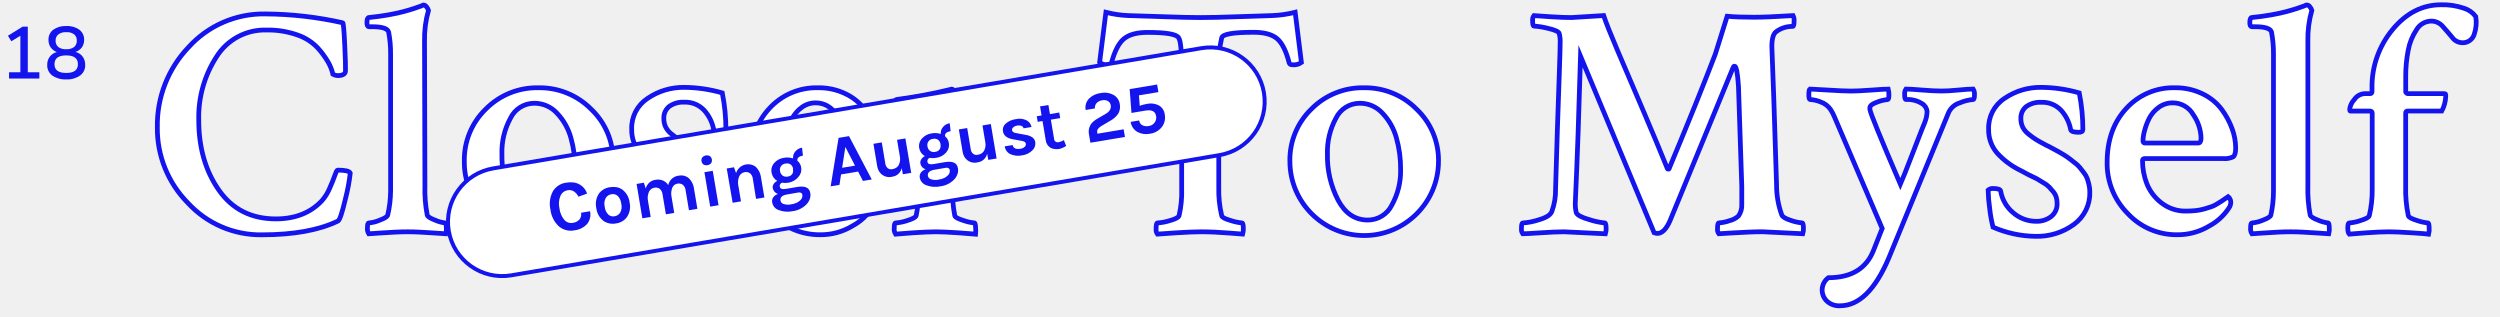
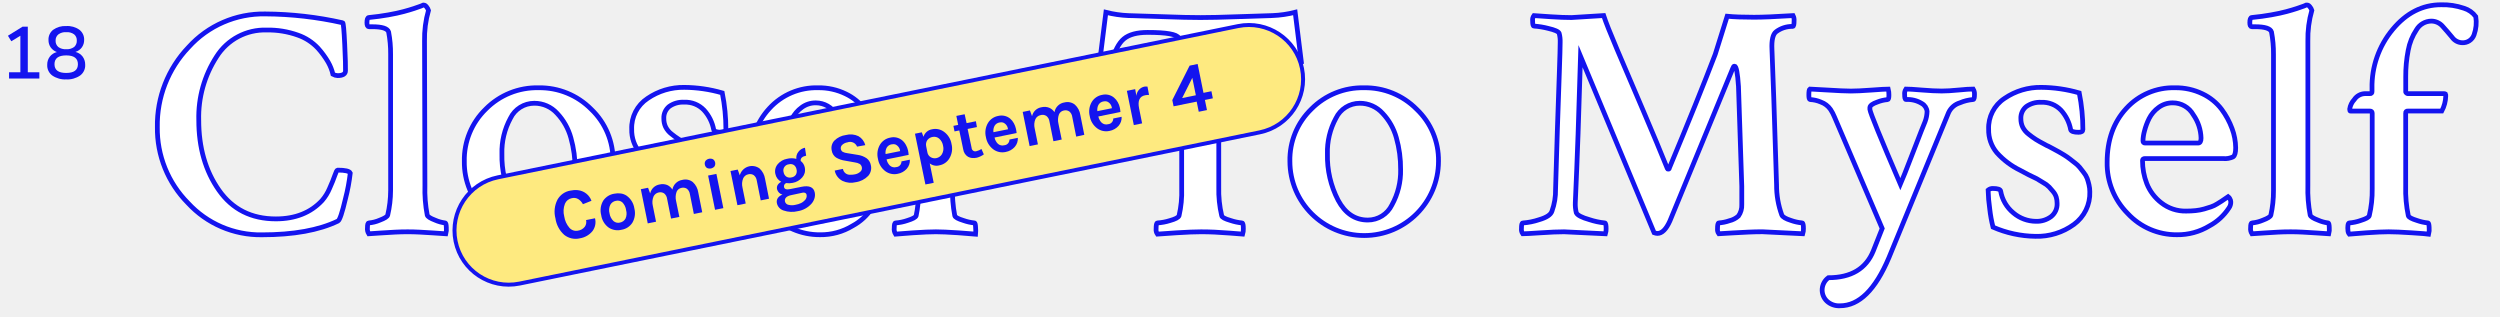
<svg xmlns="http://www.w3.org/2000/svg" id="Layer_1" data-name="Layer 1" viewBox="0 0 629.53 79.7">
  <defs>
-     <style>.cls-1,.cls-3{fill:#fff;stroke:#1414ef;stroke-miterlimit:10;}.cls-1{stroke-width:1.2px;}.cls-2{fill:#1414ef;}</style>
+     <style>.cls-1{fill:#fff;stroke-width:1.2px;}.cls-1,.cls-3{stroke:#1414ef;stroke-miterlimit:10;}.cls-2{fill:#1414ef;}.cls-3{fill:#feea80;}</style>
  </defs>
  <path class="cls-1" d="M88.2,43.58A46.19,46.19,0,0,1,87,50q-1.24,5.33-1.9,5.66-7.19,3.47-19.17,3.47a24.8,24.8,0,0,1-18.59-8A26.62,26.62,0,0,1,39.62,32,28.4,28.4,0,0,1,47.47,11.9,25.43,25.43,0,0,1,66.8,3.51,91,91,0,0,1,86.3,5.74q.25.08.5,5.41T87,17.8q0,1.24-2,1.24a2.65,2.65,0,0,1-1.16-.33,11.53,11.53,0,0,0-1.2-3.06,21.16,21.16,0,0,0-2.6-3.55A12.58,12.58,0,0,0,75,8.84a22.13,22.13,0,0,0-7.85-1.28,14.34,14.34,0,0,0-12.6,6.69,28,28,0,0,0-4.5,16q0,10.41,5.08,17.64t14.33,7.23q7.35,0,11.65-4.63A11.33,11.33,0,0,0,83,47.42q.87-1.94,1.32-3.26T85,42.84Q87.87,42.84,88.2,43.58Z" />
  <path class="cls-1" d="M107,46.72a33.88,33.88,0,0,0,.58,7.44q.16.58,2,1.28a9,9,0,0,0,2.52.7c.17,0,.26.39.29,1.16a4.5,4.5,0,0,1-.12,1.57l-3.1-.21-3.51-.21q-1.57-.08-3-.08-1.57,0-3.14.08L96,58.66l-3.14.21a2.33,2.33,0,0,1-.33-1.53c0-.8.11-1.2.33-1.2a8.83,8.83,0,0,0,2.77-.7q1.86-.7,2-1.28A27.4,27.4,0,0,0,98.36,48V13.67a28.8,28.8,0,0,0-.5-5.62q-.41-1.32-4.13-1.32h-.83q-.5,0-.5-1,0-1.32.5-1.32,2.56-.25,4.87-.66t3.84-.83q1.53-.41,2.64-.78T106,1.53l.58-.25h.17c.22,0,.45.17.7.5a2.53,2.53,0,0,1,.45.83,26.11,26.11,0,0,0-1,7.77Z" />
  <path class="cls-1" d="M135.62,22.1a18.21,18.21,0,0,1,13.26,5.41,17.7,17.7,0,0,1,5.49,13.09,18.75,18.75,0,0,1-32,13.14,17.9,17.9,0,0,1-5.45-13.14,17.8,17.8,0,0,1,5.41-13.14A18.1,18.1,0,0,1,135.62,22.1ZM134.54,26a6.65,6.65,0,0,0-6,3.76,17.77,17.77,0,0,0-2.15,9,24.09,24.09,0,0,0,2.69,11.65q2.68,5,7.48,5a6.73,6.73,0,0,0,6.07-3.8,17.57,17.57,0,0,0,2.19-8.92,28.36,28.36,0,0,0-1.07-8,14.57,14.57,0,0,0-3.47-6.16A7.66,7.66,0,0,0,134.54,26Z" />
  <path class="cls-1" d="M172.3,22a35.13,35.13,0,0,1,9.58,1.4,46.91,46.91,0,0,1,.91,9.25q0,.66-1.07.66-1.82,0-2-.66a10,10,0,0,0-2.44-4.92,6.46,6.46,0,0,0-5-2,5.93,5.93,0,0,0-3.76,1.07,3.67,3.67,0,0,0-1.36,3.06,4.81,4.81,0,0,0,.45,2.11,5.16,5.16,0,0,0,1.49,1.78,20.34,20.34,0,0,0,1.82,1.32q.78.5,2.35,1.32a5.38,5.38,0,0,0,.83.41l1.24.66,1.36.74L178,39a15.09,15.09,0,0,1,1.45,1l1.28,1A6.51,6.51,0,0,1,182,42.09q.37.5,1,1.28a5.33,5.33,0,0,1,.87,1.49,15.74,15.74,0,0,1,.45,1.57,7.68,7.68,0,0,1,.21,1.78,9.74,9.74,0,0,1-4,8.22,15.67,15.67,0,0,1-9.71,3,27.59,27.59,0,0,1-10.66-2.31,33,33,0,0,1-.83-4.58,40.35,40.35,0,0,1-.41-4.75,1.75,1.75,0,0,1,1.16-.41q1.9,0,2,.66a9.12,9.12,0,0,0,3.26,5.58A8.81,8.81,0,0,0,171,55.72a6,6,0,0,0,3.8-1.16,4,4,0,0,0,1.49-3.39,5.44,5.44,0,0,0-.21-1.53,4.05,4.05,0,0,0-.78-1.4l-.95-1.16A6,6,0,0,0,172.84,46q-1.12-.66-1.65-1L169.12,44q-1.53-.78-2.11-1.12a19.21,19.21,0,0,1-5.87-4.42,8.83,8.83,0,0,1-2.07-5.91,8.87,8.87,0,0,1,4-7.77A15.92,15.92,0,0,1,172.3,22Z" />
  <path class="cls-1" d="M206,22.1a15.32,15.32,0,0,1,6.94,1.53,13.07,13.07,0,0,1,4.79,3.88,19.21,19.21,0,0,1,2.64,4.87,14.24,14.24,0,0,1,.91,4.83q0,1.82-.62,2.27a4.69,4.69,0,0,1-2.52.45H198.4q-.58,0-.58.5a16.06,16.06,0,0,0,1.07,5.78,11.36,11.36,0,0,0,3.68,4.87,9.72,9.72,0,0,0,6.24,2.07,22.66,22.66,0,0,0,2.4-.12,12.37,12.37,0,0,0,2.15-.41q1-.29,1.73-.54a7.09,7.09,0,0,0,1.53-.74l1.12-.7q.33-.21,1.65-1.12a1.36,1.36,0,0,1,.41.5,1.6,1.6,0,0,1,.25.83,2.54,2.54,0,0,1-.5,1.57,13.46,13.46,0,0,1-4.87,4.46,15.33,15.33,0,0,1-8.18,2.23,16.73,16.73,0,0,1-12.39-5.33,17.82,17.82,0,0,1-5.2-12.93q0-8.34,4.83-13.55A16,16,0,0,1,206,22.1Zm-.58,3.8a5.84,5.84,0,0,0-3.55,1.16,7.79,7.79,0,0,0-2.4,2.81,15.78,15.78,0,0,0-1.2,3.1,10.1,10.1,0,0,0-.37,2.44c0,.39.17.58.5.58h13.38q.74,0,.74-1.24a10.71,10.71,0,0,0-1.94-5.87A5.92,5.92,0,0,0,205.43,25.9Z" />
  <path class="cls-1" d="M249.29,22.1q4.54,0,6.77,2.73,0,7-4,7a4.91,4.91,0,0,1-3.22-1.65,5.17,5.17,0,0,0-3.55-1.65,4.43,4.43,0,0,0-4,2.6,11,11,0,0,0-1.45,5.41V46.88a34.58,34.58,0,0,0,.58,7.44q.16.58,2.19,1.2a11.67,11.67,0,0,0,2.77.62c.17,0,.26.4.29,1.2a8.62,8.62,0,0,1,0,1.61q-.66-.08-4.38-.33t-5.62-.25q-2,0-5.74.25t-4.42.33a2.42,2.42,0,0,1-.33-1.57q0-1.24.33-1.24a11.52,11.52,0,0,0,3-.62q2-.62,2.19-1.2a27,27,0,0,0,.58-6V34.82q0-3.88-1.32-5.29a4,4,0,0,0-1.86-1.24,9.41,9.41,0,0,0-2-.5c-.52-.05-.78-.14-.78-.25q0-2.4.41-2.48A117.19,117.19,0,0,0,239,22.6a5,5,0,0,1,.66-.17c.22,0,.41.19.58.58a2,2,0,0,1,.21,1q0,.37-.12,1.16t-.21,1.65a10.57,10.57,0,0,0-.12,1.12,15.17,15.17,0,0,1,4-4A9.05,9.05,0,0,1,249.29,22.1Z" />
  <path class="cls-1" d="M293.14,4.21q5.58.21,9.13.21t9.17-.21q5.62-.21,9-.29a27.44,27.44,0,0,0,5.7-.83l1.57,12.64a3.19,3.19,0,0,1-2.23.58c-.44,0-.72-.14-.83-.41q-1.16-4.54-3.06-6.16t-5.95-1.61q-7.68,0-8,1.4a28.86,28.86,0,0,0-.74,7.77V47.13a28.18,28.18,0,0,0,.74,7.19q.08.58,2.23,1.2a13.15,13.15,0,0,0,2.89.62q.33,0,.33,1.49a4.31,4.31,0,0,1-.17,1.32l-3.18-.25q-2.11-.17-3.88-.25t-3.43-.08q-2.23,0-6.15.25t-4.83.33a1.91,1.91,0,0,1-.33-1.32q0-1.49.33-1.49a13.19,13.19,0,0,0,3.1-.58q2.11-.58,2.35-1.24a26.1,26.1,0,0,0,.66-6.86V17.56q0-6.86-.74-8-.66-1.4-7.85-1.4-4,0-5.95,1.61t-3.14,6.07q-.08.5-.83.5a2.78,2.78,0,0,1-2.15-.66L278.48,3.1a27.41,27.41,0,0,0,5.7.83Q287.57,4,293.14,4.21Z" />
  <path class="cls-1" d="M343.48,22.1a18.21,18.21,0,0,1,13.26,5.41,17.7,17.7,0,0,1,5.49,13.09,18.71,18.71,0,0,1-37.42,0,17.8,17.8,0,0,1,5.41-13.14A18.1,18.1,0,0,1,343.48,22.1ZM342.41,26a6.65,6.65,0,0,0-6,3.76,17.77,17.77,0,0,0-2.15,9,24.09,24.09,0,0,0,2.69,11.65q2.68,5,7.48,5a6.73,6.73,0,0,0,6.07-3.8,17.57,17.57,0,0,0,2.19-8.92,28.36,28.36,0,0,0-1.07-8,14.57,14.57,0,0,0-3.47-6.16A7.66,7.66,0,0,0,342.41,26Z" />
  <path class="cls-1" d="M395.72,4.42q.41,0,8.1-.5.74,2.31,3.39,8.55t6.49,15.2q3.84,9,6.15,14.75c0,.11.08.17.25.17a.22.22,0,0,0,.25-.25q7.27-17.43,11.57-28.67l3-9.58q2.48.25,6.77.25,3.22,0,9.83-.41a2.4,2.4,0,0,1,.25,1.32q0,1.4-.33,1.4h-.17a6.72,6.72,0,0,0-4,1.32q-1.24.91-1.07,4.46.33,7.35,1.16,34.12a21.83,21.83,0,0,0,1.32,7.6q.33.74,2.31,1.36a11.1,11.1,0,0,0,2.81.62q.33,0,.33,1.49a4,4,0,0,1-.17,1.24l-10.16-.5q-1.65,0-3.47.08l-4,.21-3.51.21a1.76,1.76,0,0,1-.33-1.24q0-1.49.33-1.49a9.76,9.76,0,0,0,2.64-.54,5.18,5.18,0,0,0,2.31-1.2,4.63,4.63,0,0,0,.83-2.89V46.88l-.83-25.11q-.33-5.12-1-5.12-.25,0-.41.5L420.5,55.64q-1.41,3.14-3.14,3.14a2.74,2.74,0,0,1-.83-.17L398,14.17q-.58,20.57-1.32,36.85a9.11,9.11,0,0,0,.25,2.56q.41.91,3.3,1.73a17.84,17.84,0,0,0,3.88.83q.33,0,.33,1.49a4,4,0,0,1-.17,1.24q-9.91-.5-10.41-.5-2.23,0-5.91.25t-4.5.25a1.91,1.91,0,0,1-.33-1.32q0-1.4.33-1.4a16.52,16.52,0,0,0,4.13-.83q2.81-.82,3.22-2.15a15.37,15.37,0,0,0,.91-5.54q.16-6.28.45-14.83t.5-14.58q.21-6,.21-7.52a7.9,7.9,0,0,0-.25-2.31q-.25-.66-2.77-1.24a18.71,18.71,0,0,0-3.59-.58c-.22,0-.33-.47-.33-1.4a1.76,1.76,0,0,1,.33-1.24l4.25.29Q393.57,4.42,395.72,4.42Z" />
  <path class="cls-1" d="M466.07,22.93q1.82,0,5.2-.25t4.21-.25a5.56,5.56,0,0,1,.17,1.49c0,.77-.11,1.16-.33,1.16a9,9,0,0,0-2.6.62q-1.78.62-1.86,1.36v.5q.16,1.32,7.68,18.84.66-1.49,3.22-8.14t3-7.64a7.76,7.76,0,0,0,.5-2.56,2.6,2.6,0,0,0-1.32-2,6.8,6.8,0,0,0-4-1q-.33,0-.33-1.24a2.08,2.08,0,0,1,.33-1.4q1,0,4,.25t5,.25q1.73,0,4.25-.25t3.68-.25a2.36,2.36,0,0,1,.33,1.32q0,1.32-.33,1.32a10.47,10.47,0,0,0-3.35.83,4.56,4.56,0,0,0-2.85,2.48L475.65,64.89Q470.53,77,463.34,77A4.47,4.47,0,0,1,460,75.8a3.86,3.86,0,0,1,.41-5.87q8.59,0,11.32-6.77,2-5,2.23-5.62L461.94,29.45a10.67,10.67,0,0,0-1-1.9,5,5,0,0,0-2.44-1.86,7.81,7.81,0,0,0-2.68-.62q-.33,0-.33-1.16,0-1.32.25-1.49.5,0,4.42.25T466.07,22.93Z" />
  <path class="cls-1" d="M514,22a35.13,35.13,0,0,1,9.58,1.4,46.91,46.91,0,0,1,.91,9.25q0,.66-1.07.66-1.82,0-2-.66A10,10,0,0,0,519,27.76a6.46,6.46,0,0,0-5-2,5.93,5.93,0,0,0-3.76,1.07,3.67,3.67,0,0,0-1.36,3.06,4.81,4.81,0,0,0,.45,2.11,5.16,5.16,0,0,0,1.49,1.78,20.34,20.34,0,0,0,1.82,1.32q.78.5,2.35,1.32a5.38,5.38,0,0,0,.83.41l1.24.66,1.36.74,1.32.78a15.09,15.09,0,0,1,1.45,1l1.28,1a6.51,6.51,0,0,1,1.24,1.16q.37.5,1,1.28a5.33,5.33,0,0,1,.87,1.49,15.74,15.74,0,0,1,.45,1.57,7.68,7.68,0,0,1,.21,1.78,9.74,9.74,0,0,1-4,8.22,15.67,15.67,0,0,1-9.71,3,27.59,27.59,0,0,1-10.66-2.31,33,33,0,0,1-.83-4.58,40.35,40.35,0,0,1-.41-4.75,1.75,1.75,0,0,1,1.16-.41q1.9,0,2,.66A9.12,9.12,0,0,0,507,53.62a8.81,8.81,0,0,0,5.66,2.11,6,6,0,0,0,3.8-1.16A4,4,0,0,0,518,51.18a5.44,5.44,0,0,0-.21-1.53,4.05,4.05,0,0,0-.78-1.4L516,47.09A6,6,0,0,0,514.52,46q-1.12-.66-1.65-1L510.81,44q-1.53-.78-2.11-1.12a19.21,19.21,0,0,1-5.87-4.42,8.83,8.83,0,0,1-2.07-5.91,8.87,8.87,0,0,1,4-7.77A15.92,15.92,0,0,1,514,22Z" />
  <path class="cls-1" d="M547.69,22.1a15.32,15.32,0,0,1,6.94,1.53,13.07,13.07,0,0,1,4.79,3.88,19.21,19.21,0,0,1,2.64,4.87,14.24,14.24,0,0,1,.91,4.83q0,1.82-.62,2.27a4.69,4.69,0,0,1-2.52.45H540.09q-.58,0-.58.5a16.06,16.06,0,0,0,1.07,5.78,11.36,11.36,0,0,0,3.68,4.87,9.72,9.72,0,0,0,6.24,2.07,22.66,22.66,0,0,0,2.4-.12,12.37,12.37,0,0,0,2.15-.41q1-.29,1.73-.54a7.09,7.09,0,0,0,1.53-.74l1.12-.7q.33-.21,1.65-1.12a1.36,1.36,0,0,1,.41.5,1.6,1.6,0,0,1,.25.83,2.54,2.54,0,0,1-.5,1.57,13.46,13.46,0,0,1-4.87,4.46,15.33,15.33,0,0,1-8.18,2.23,16.73,16.73,0,0,1-12.39-5.33,17.82,17.82,0,0,1-5.2-12.93q0-8.34,4.83-13.55A16,16,0,0,1,547.69,22.1Zm-.58,3.8a5.84,5.84,0,0,0-3.55,1.16,7.79,7.79,0,0,0-2.4,2.81A15.78,15.78,0,0,0,540,33a10.1,10.1,0,0,0-.37,2.44c0,.39.17.58.5.58h13.38q.74,0,.74-1.24a10.71,10.71,0,0,0-1.94-5.87A5.92,5.92,0,0,0,547.11,25.9Z" />
  <path class="cls-1" d="M581.15,46.72a33.88,33.88,0,0,0,.58,7.44q.16.58,2,1.28a9,9,0,0,0,2.52.7c.17,0,.26.39.29,1.16a4.5,4.5,0,0,1-.12,1.57l-3.1-.21-3.51-.21q-1.57-.08-3-.08-1.57,0-3.14.08l-3.47.21-3.14.21a2.33,2.33,0,0,1-.33-1.53c0-.8.11-1.2.33-1.2a8.83,8.83,0,0,0,2.77-.7q1.86-.7,2-1.28a27.4,27.4,0,0,0,.66-6.11V13.67a28.8,28.8,0,0,0-.5-5.62q-.41-1.32-4.13-1.32h-.83q-.5,0-.5-1,0-1.32.5-1.32,2.56-.25,4.87-.66t3.84-.83q1.53-.41,2.64-.78t1.78-.62l.58-.25H581c.22,0,.45.17.7.5a2.53,2.53,0,0,1,.45.83,26.11,26.11,0,0,0-1,7.77Z" />
  <path class="cls-1" d="M614.69,1.2a16.27,16.27,0,0,1,5.74.87,5.77,5.77,0,0,1,3,2.11A9.27,9.27,0,0,1,623,8.76a3,3,0,0,1-3,2,3.22,3.22,0,0,1-2.52-1.36q-1.12-1.36-2.35-2.73a3.8,3.8,0,0,0-2.89-1.36,4.4,4.4,0,0,0-3.72,2.15,13.9,13.9,0,0,0-2.11,5.21,33.72,33.72,0,0,0-.62,6.69v3.8c0,.06.05.14.17.25a.47.47,0,0,0,.33.17h9.09a.66.66,0,0,1,.41.08.87.87,0,0,1,.08.5,8.5,8.5,0,0,1-1,3.8h-8.59a.44.44,0,0,0-.5.5V46.88a31.59,31.59,0,0,0,.66,7.44q.16.58,2.19,1.2a11.67,11.67,0,0,0,2.77.62c.17,0,.26.4.29,1.2a4.68,4.68,0,0,1-.12,1.61q-.5-.08-4.3-.33t-5.78-.25q-2,0-5.62.25t-4.3.33a1.56,1.56,0,0,1-.33-.91,4.93,4.93,0,0,1,0-1.28c.05-.41.17-.62.33-.62a11.07,11.07,0,0,0,2.89-.62q2-.62,2.15-1.2a27.39,27.39,0,0,0,.74-6.77v-19c0-.38-.17-.58-.5-.58h-5c-.11,0-.17-.17-.17-.5a4.41,4.41,0,0,1,1.16-2.4,3.32,3.32,0,0,1,2.64-1.49h1.32a.44.44,0,0,0,.5-.5v-.83A22.47,22.47,0,0,1,602.51,7.4Q607.67,1.2,614.69,1.2Z" />
  <path class="cls-2" d="M7,18.2H9.91v1.57H2.28V18.2H5.13V9L2.85,10.39,2,9,5.67,6.72H7Z" />
  <path class="cls-2" d="M20.82,14.26a3.34,3.34,0,0,1,.63,2A3.15,3.15,0,0,1,20.2,19a5.71,5.71,0,0,1-3.53,1,5.71,5.71,0,0,1-3.53-1,3.15,3.15,0,0,1-1.25-2.66,3.33,3.33,0,0,1,.64-2.06,3.22,3.22,0,0,1,1.79-1.17,3.25,3.25,0,0,1-1.55-1.17,3.12,3.12,0,0,1-.56-1.85A3.07,3.07,0,0,1,13.39,7.5a5.16,5.16,0,0,1,3.28-.94A5.16,5.16,0,0,1,20,7.5a3.07,3.07,0,0,1,1.19,2.55,3.17,3.17,0,0,1-.56,1.86A3.13,3.13,0,0,1,19,13.07,3.27,3.27,0,0,1,20.82,14.26Zm-1.2,1.91q0-2.22-2.95-2.22t-2.95,2.22q0,2.2,2.95,2.2T19.62,16.17ZM14.71,8.65A1.91,1.91,0,0,0,14,10.22a2,2,0,0,0,.67,1.61,3,3,0,0,0,2,.56,3,3,0,0,0,2-.56,2,2,0,0,0,.67-1.61,1.91,1.91,0,0,0-.67-1.57,3,3,0,0,0-2-.55A3,3,0,0,0,14.71,8.65Z" />
-   <path class="cls-3" d="M307.07,39.06,128.75,69.33A13.66,13.66,0,0,1,113,58.14h0A13.66,13.66,0,0,1,124.21,42.4L302.53,12.13a13.66,13.66,0,0,1,15.74,11.19h0A13.66,13.66,0,0,1,307.07,39.06Z" />
-   <path class="cls-2" d="M142.58,46a6,6,0,0,1,1.89-.05,4.11,4.11,0,0,1,3.36,2.79l-2.17.79a3.39,3.39,0,0,0-1.13-1.32,2.12,2.12,0,0,0-1.58-.31,2.35,2.35,0,0,0-1.79,1.34,5.18,5.18,0,0,0-.29,3.19,5.63,5.63,0,0,0,1.22,2.92,2.24,2.24,0,0,0,2.12.77,2.62,2.62,0,0,0,1.75-.91,2.06,2.06,0,0,0,.36-1.64l2.26-.38a3.78,3.78,0,0,1-.73,3.21A5.11,5.11,0,0,1,144.65,58a4.59,4.59,0,0,1-3.92-1,6.81,6.81,0,0,1-2.12-4.22,6.61,6.61,0,0,1,.66-4.69A4.58,4.58,0,0,1,142.58,46Z" />
-   <path class="cls-2" d="M153.6,47.14a4.87,4.87,0,0,1,1.68,0,3.48,3.48,0,0,1,1.46.62A4.77,4.77,0,0,1,158.55,51a4.72,4.72,0,0,1-.65,3.62,4,4,0,0,1-2.76,1.64,4.1,4.1,0,0,1-3.18-.64,4.68,4.68,0,0,1-1.8-3.21,4.73,4.73,0,0,1,.65-3.66A4.1,4.1,0,0,1,153.6,47.14Zm2.85,4.21a3.36,3.36,0,0,0-.88-2,1.8,1.8,0,0,0-1.6-.44,2,2,0,0,0-1.44.95,3.07,3.07,0,0,0-.26,2.16,3.31,3.31,0,0,0,.89,2,1.82,1.82,0,0,0,1.6.44,2,2,0,0,0,1.43-.95A3.07,3.07,0,0,0,156.45,51.35Z" />
-   <path class="cls-2" d="M168.27,46.6a3,3,0,0,1,2.62-2.36,3,3,0,0,1,2.58.65,4.32,4.32,0,0,1,1.29,2.64l.85,5.05-2.12.36-.85-5.05a2.07,2.07,0,0,0-.71-1.37,1.73,1.73,0,0,0-1.38-.27,1.65,1.65,0,0,0-1.25,1,4,4,0,0,0-.2,2.3l.68,4.06-2.1.35-.85-5.05a2.07,2.07,0,0,0-.71-1.37,1.73,1.73,0,0,0-1.38-.27,1.81,1.81,0,0,0-1.31,1,3.75,3.75,0,0,0-.25,2.35l.67,4-2.1.35-1.45-8.65,1.83-.31.48,1.46a2.9,2.9,0,0,1,2.45-2.19,3.15,3.15,0,0,1,1.89.19A3,3,0,0,1,168.27,46.6Z" />
-   <path class="cls-2" d="M176.66,40.63a1.21,1.21,0,0,1,.19-1,1.58,1.58,0,0,1,1.91-.32,1.36,1.36,0,0,1,.3,1.8,1.58,1.58,0,0,1-1.91.32A1.21,1.21,0,0,1,176.66,40.63Zm.72,2.73,2.1-.35,1.46,8.67-2.1.35Z" />
-   <path class="cls-2" d="M185.35,43.58a3.19,3.19,0,0,1,5-1.54,4.49,4.49,0,0,1,1.28,2.64l.85,5.05-2.1.35L189.57,45a2.07,2.07,0,0,0-.71-1.37,1.73,1.73,0,0,0-1.38-.27,1.81,1.81,0,0,0-1.31,1,3.75,3.75,0,0,0-.25,2.35l.67,4-2.1.35L183,42.43l1.83-.31Z" />
-   <path class="cls-2" d="M195.73,45.55a2.84,2.84,0,0,1-1.42-2A2.81,2.81,0,0,1,195,41a3.92,3.92,0,0,1,2.31-1.25,4.75,4.75,0,0,1,2.39.13,2.38,2.38,0,0,1,.6-1.78,2.7,2.7,0,0,1,1.66-.92l.23,2q-1.53.26-1.41,1.28a2.69,2.69,0,0,1,.94,1.56,3.11,3.11,0,0,1-.06,1.48,2.91,2.91,0,0,1-.66,1.11A4.09,4.09,0,0,1,198.56,46a4.54,4.54,0,0,1-1.63,0,.87.87,0,0,0-.57,1q.13.8,1.49.57l2.9-.49q3-.5,3.3,1.57a3,3,0,0,1-.12,1.42,3.69,3.69,0,0,1-.81,1.35,5.86,5.86,0,0,1-3.47,1.75,6.33,6.33,0,0,1-3.62-.29A2.46,2.46,0,0,1,194.45,51a1.71,1.71,0,0,1,.28-1.35,2.35,2.35,0,0,1,1.19-.81,1.88,1.88,0,0,1-1.32-1.41,1.48,1.48,0,0,1,.22-1.11A2.2,2.2,0,0,1,195.73,45.55ZM198,49q-1.66.35-1.46,1.54a1.11,1.11,0,0,0,.87.85,3.62,3.62,0,0,0,1.73.08,5.64,5.64,0,0,0,1.48-.41,3.11,3.11,0,0,0,.84-.58,1.55,1.55,0,0,0,.59-1.42.69.69,0,0,0-.31-.49.94.94,0,0,0-.68-.1Zm1.72-6.45a1.73,1.73,0,0,0-.6-1.11,1.56,1.56,0,0,0-1.29-.25,1.54,1.54,0,0,0-1.4,1.91,1.7,1.7,0,0,0,.63,1.11,1.63,1.63,0,0,0,1.32.25,1.55,1.55,0,0,0,1.14-.67A1.77,1.77,0,0,0,199.67,42.57Z" />
-   <path class="cls-2" d="M211.16,34.72l2.63-.44,5.73,10.91-2.22.37-1.22-2.36-4.29.72-.4,2.63-2.22.37Zm.9,7.53,3.24-.54L212.87,37Z" />
-   <path class="cls-2" d="M227.06,42.32a2.78,2.78,0,0,1-2.34,2.17,3,3,0,0,1-3.33-1.29,3.88,3.88,0,0,1-.52-1.47l-.93-5.52,2.1-.35.89,5.3a1.78,1.78,0,0,0,.62,1.2,1.37,1.37,0,0,0,1.08.25,2.68,2.68,0,0,0,1-.34,2,2,0,0,0,.63-.63,3.22,3.22,0,0,0,.35-2.16l-.72-4.27,2.1-.35,1.46,8.67-2.1.35Z" />
-   <path class="cls-2" d="M232.89,39.31a2.84,2.84,0,0,1-1.42-2,2.81,2.81,0,0,1,.72-2.46,3.92,3.92,0,0,1,2.31-1.25,4.75,4.75,0,0,1,2.39.13,2.38,2.38,0,0,1,.6-1.78,2.7,2.7,0,0,1,1.66-.92l.23,2q-1.53.26-1.41,1.28a2.69,2.69,0,0,1,.94,1.56,3.11,3.11,0,0,1-.06,1.48,2.91,2.91,0,0,1-.66,1.11,4.09,4.09,0,0,1-2.45,1.29,4.54,4.54,0,0,1-1.63,0,.87.87,0,0,0-.57,1q.13.8,1.49.57l2.9-.49q3-.5,3.3,1.57a3,3,0,0,1-.12,1.42,3.69,3.69,0,0,1-.81,1.35,5.86,5.86,0,0,1-3.47,1.75,6.33,6.33,0,0,1-3.62-.29,2.46,2.46,0,0,1-1.59-1.84,1.71,1.71,0,0,1,.28-1.35,2.35,2.35,0,0,1,1.19-.81,1.88,1.88,0,0,1-1.32-1.41,1.48,1.48,0,0,1,.22-1.11A2.2,2.2,0,0,1,232.89,39.31Zm2.23,3.47q-1.66.35-1.46,1.54a1.11,1.11,0,0,0,.87.85,3.62,3.62,0,0,0,1.73.08,5.64,5.64,0,0,0,1.48-.41,3.11,3.11,0,0,0,.84-.58,1.55,1.55,0,0,0,.59-1.42.69.69,0,0,0-.31-.49.94.94,0,0,0-.68-.1Zm1.72-6.45a1.73,1.73,0,0,0-.6-1.11,1.56,1.56,0,0,0-1.29-.25,1.54,1.54,0,0,0-1.4,1.91,1.7,1.7,0,0,0,.63,1.11,1.63,1.63,0,0,0,1.32.25,1.55,1.55,0,0,0,1.14-.67A1.77,1.77,0,0,0,236.83,36.33Z" />
-   <path class="cls-2" d="M248.57,38.7a2.78,2.78,0,0,1-2.34,2.17,3,3,0,0,1-3.33-1.29,3.88,3.88,0,0,1-.52-1.47l-.93-5.52,2.1-.35.89,5.3a1.78,1.78,0,0,0,.62,1.2,1.37,1.37,0,0,0,1.08.25,2.68,2.68,0,0,0,1-.34,2,2,0,0,0,.63-.63,3.22,3.22,0,0,0,.35-2.16l-.72-4.27,2.1-.35,1.46,8.67-2.1.35Z" />
-   <path class="cls-2" d="M255,36.53q.24,1.22,2,.93A2,2,0,0,0,258,37a.84.84,0,0,0,.32-.76.74.74,0,0,0-.37-.56,2.68,2.68,0,0,0-.9-.25l-2-.36q-2.22-.38-2.5-2a2.07,2.07,0,0,1,.69-1.94A4.73,4.73,0,0,1,255.82,30a4,4,0,0,1,2.69.3,2.41,2.41,0,0,1,1.24,1.68l-2,.33a.88.88,0,0,0-.52-.61,2,2,0,0,0-1.11-.07,1.84,1.84,0,0,0-1,.46.79.79,0,0,0-.28.7q.1.62,1.21.75l2.18.42a4.12,4.12,0,0,1,1.7.6,1.83,1.83,0,0,1,.77,1.27,2.32,2.32,0,0,1-.7,2,4.45,4.45,0,0,1-2.64,1.29,4.71,4.71,0,0,1-2.9-.29A2.55,2.55,0,0,1,253,36.85Z" />
-   <path class="cls-2" d="M268.47,36.75a5.54,5.54,0,0,1-1.77.77,4,4,0,0,1-1.21,0,2.72,2.72,0,0,1-1-.33,2.59,2.59,0,0,1-1.16-1.87l-.81-4.84-1.21.2-.24-1.41,1.21-.2-.38-2.28,2.1-.35.38,2.28,2.35-.39.24,1.41-2.35.39.8,4.77a.93.93,0,0,0,1.19.9,4.34,4.34,0,0,0,1.29-.51Z" />
-   <path class="cls-2" d="M276.35,33.67l6.6-1.11.32,1.92-8.7,1.46-.33-2a3.37,3.37,0,0,1,1-3.27,6.29,6.29,0,0,1,1.06-.76l2.21-1.3a2.71,2.71,0,0,0,1-.95,1.77,1.77,0,0,0,.18-1.19,1.51,1.51,0,0,0-.67-1,2,2,0,0,0-1.45-.22,2.44,2.44,0,0,0-1.4.67,1.73,1.73,0,0,0-.46,1.38l-2.33.39a3.28,3.28,0,0,1,.85-2.87,5.12,5.12,0,0,1,3-1.4,4.6,4.6,0,0,1,3.13.46,3.11,3.11,0,0,1,1.6,2.24,3.53,3.53,0,0,1-.33,2.43,5.45,5.45,0,0,1-2,1.83l-2.25,1.33a2.77,2.77,0,0,0-.91.77,1.2,1.2,0,0,0-.17.9Z" />
-   <path class="cls-2" d="M287,26.63a11.3,11.3,0,0,1,1.81-.47,4.49,4.49,0,0,1,3,.38,3,3,0,0,1,1.49,2.3,3.89,3.89,0,0,1-.7,3.1,4.52,4.52,0,0,1-3,1.73,4.63,4.63,0,0,1-3.2-.45,3.53,3.53,0,0,1-1.69-2.53l2.15-.36a1.54,1.54,0,0,0,.83,1.23,2.66,2.66,0,0,0,1.62.17,2.14,2.14,0,0,0,1.45-.88,2.12,2.12,0,0,0,.36-1.64q-.3-1.76-2.68-1.36l-3.52.59-.46-6,6.92-1.16.32,1.92L286.8,24Z" />
+   <path class="cls-3" d="M317.2,33.33,130.82,71.41a13.66,13.66,0,0,1-16.1-10.66h0a13.66,13.66,0,0,1,10.66-16.1L311.76,6.57a13.66,13.66,0,0,1,16.1,10.66h0A13.66,13.66,0,0,1,317.2,33.33Z" />
+   <path class="cls-2" d="M143.6,48a6,6,0,0,1,1.89-.12,4.11,4.11,0,0,1,3.45,2.68l-2.15.86a3.39,3.39,0,0,0-1.17-1.28A2.12,2.12,0,0,0,144,49.9a2.35,2.35,0,0,0-1.74,1.4,5.19,5.19,0,0,0-.18,3.2,5.63,5.63,0,0,0,1.32,2.88,2.24,2.24,0,0,0,2.15.7,2.62,2.62,0,0,0,1.72-1,2.07,2.07,0,0,0,.31-1.66l2.25-.46a3.79,3.79,0,0,1-.63,3.23A5.12,5.12,0,0,1,146.08,60a4.59,4.59,0,0,1-4-.86A6.81,6.81,0,0,1,139.87,55a6.61,6.61,0,0,1,.5-4.71A4.59,4.59,0,0,1,143.6,48Z" />
+   <path class="cls-2" d="M154.66,48.78a4.87,4.87,0,0,1,1.68-.06,3.48,3.48,0,0,1,1.48.58,4.77,4.77,0,0,1,1.92,3.19,4.72,4.72,0,0,1-.53,3.64,4,4,0,0,1-2.71,1.73,4.1,4.1,0,0,1-3.2-.53,4.68,4.68,0,0,1-1.91-3.15,4.73,4.73,0,0,1,.53-3.68A4.1,4.1,0,0,1,154.66,48.78Zm3,4.11a3.36,3.36,0,0,0-.95-1.94,1.8,1.8,0,0,0-1.62-.38,2,2,0,0,0-1.41,1,3.07,3.07,0,0,0-.19,2.17,3.32,3.32,0,0,0,1,1.93,1.82,1.82,0,0,0,1.62.38,2,2,0,0,0,1.4-1A3.07,3.07,0,0,0,157.65,52.89Z" />
+   <path class="cls-2" d="M169.32,47.74a3,3,0,0,1,2.54-2.45,3,3,0,0,1,2.6.56,4.32,4.32,0,0,1,1.37,2.6l1,5-2.11.43-1-5a2.07,2.07,0,0,0-.75-1.35,1.73,1.73,0,0,0-1.39-.22,1.65,1.65,0,0,0-1.21,1,4,4,0,0,0-.12,2.31l.82,4-2.09.42-1-5a2.07,2.07,0,0,0-.75-1.35,1.73,1.73,0,0,0-1.39-.22,1.81,1.81,0,0,0-1.27,1,3.75,3.75,0,0,0-.18,2.36l.81,4-2.09.42-1.74-8.6,1.82-.37.53,1.44a2.9,2.9,0,0,1,2.38-2.27,3.15,3.15,0,0,1,1.9.13A3,3,0,0,1,169.32,47.74Z" />
+   <path class="cls-2" d="M177.5,41.5a1.21,1.21,0,0,1,.16-1,1.58,1.58,0,0,1,1.9-.39,1.36,1.36,0,0,1,.36,1.79,1.58,1.58,0,0,1-1.9.39A1.21,1.21,0,0,1,177.5,41.5Zm.81,2.71,2.09-.42,1.75,8.62-2.09.42Z" />
+   <path class="cls-2" d="M186.29,44.15a3.19,3.19,0,0,1,5-1.71,4.49,4.49,0,0,1,1.36,2.6l1,5-2.09.42-1-5a2.07,2.07,0,0,0-.75-1.35,1.73,1.73,0,0,0-1.39-.22,1.81,1.81,0,0,0-1.27,1,3.75,3.75,0,0,0-.18,2.36l.81,4-2.09.42-1.74-8.6,1.82-.37Z" />
+   <path class="cls-2" d="M196.73,45.78a2.84,2.84,0,0,1-1.49-2,2.81,2.81,0,0,1,.64-2.49A3.91,3.91,0,0,1,198.14,40a4.75,4.75,0,0,1,2.39,0,2.38,2.38,0,0,1,.54-1.8,2.7,2.7,0,0,1,1.63-1l.3,2q-1.52.31-1.37,1.33a2.69,2.69,0,0,1,1,1.53,3.11,3.11,0,0,1,0,1.49,2.91,2.91,0,0,1-.62,1.13,4.09,4.09,0,0,1-2.41,1.37,4.54,4.54,0,0,1-1.63.05.87.87,0,0,0-.54,1q.16.8,1.51.52l2.88-.58q2.94-.6,3.35,1.46a3,3,0,0,1-.07,1.42,3.69,3.69,0,0,1-.76,1.38,5.86,5.86,0,0,1-3.42,1.87,6.33,6.33,0,0,1-3.63-.17,2.46,2.46,0,0,1-1.65-1.78,1.71,1.71,0,0,1,.23-1.36,2.35,2.35,0,0,1,1.16-.85,1.88,1.88,0,0,1-1.36-1.36,1.48,1.48,0,0,1,.18-1.11A2.21,2.21,0,0,1,196.73,45.78Zm2.35,3.39q-1.65.41-1.41,1.59a1.11,1.11,0,0,0,.89.82,3.62,3.62,0,0,0,1.73,0,5.64,5.64,0,0,0,1.46-.46,3.11,3.11,0,0,0,.83-.61,1.55,1.55,0,0,0,.54-1.44.69.69,0,0,0-.33-.48.94.94,0,0,0-.69-.07Zm1.5-6.5a1.73,1.73,0,0,0-.63-1.09,1.56,1.56,0,0,0-1.3-.21,1.55,1.55,0,0,0-1.33,2,1.7,1.7,0,0,0,.66,1.09,1.63,1.63,0,0,0,1.33.21,1.55,1.55,0,0,0,1.12-.71A1.77,1.77,0,0,0,200.58,42.67Z" />
+   <path class="cls-2" d="M215.82,36.92a1.89,1.89,0,0,0-2.43-1.07,2.42,2.42,0,0,0-1.33.65,1.08,1.08,0,0,0-.33,1,1,1,0,0,0,.49.74,3.21,3.21,0,0,0,1.13.33L216,39a5.25,5.25,0,0,1,2.22.85,2.74,2.74,0,0,1,1.07,1.74,3,3,0,0,1-.67,2.7,5.41,5.41,0,0,1-3.14,1.59,4.94,4.94,0,0,1-3.29-.31,3.71,3.71,0,0,1-2-2.62l2.07-.42A1.75,1.75,0,0,0,214.15,44a4.56,4.56,0,0,0,1.19-.11,2.67,2.67,0,0,0,1.27-.63,1.12,1.12,0,0,0,.42-1.1,1.28,1.28,0,0,0-.53-.87,3.26,3.26,0,0,0-1.22-.39l-2.47-.44a6.1,6.1,0,0,1-2.28-.79,2.6,2.6,0,0,1-1.09-1.77,2.73,2.73,0,0,1,.66-2.49A5,5,0,0,1,213,34a4.58,4.58,0,0,1,3.17.29,3.67,3.67,0,0,1,1.72,2.26Z" />
+   <path class="cls-2" d="M228.15,36.55a4.91,4.91,0,0,1,.5,1.32,8.06,8.06,0,0,1,.16,1.13l-5.56,1.13a3,3,0,0,0,.86,1.59,1.71,1.71,0,0,0,1.58.36A1.41,1.41,0,0,0,227,40.64l2.11-.43a3.15,3.15,0,0,1-.77,2.28,4,4,0,0,1-2.3,1.28,3.81,3.81,0,0,1-3.1-.66A4.8,4.8,0,0,1,221.08,40a4.74,4.74,0,0,1,.51-3.57,3.82,3.82,0,0,1,2.6-1.78,3.41,3.41,0,0,1,3,.69A4,4,0,0,1,228.15,36.55Zm-3.61-.21a1.76,1.76,0,0,0-1.26.85,2.64,2.64,0,0,0-.28,1.6l3.66-.74a2,2,0,0,0-1.26-1.7A1.77,1.77,0,0,0,224.55,36.35Z" />
+   <path class="cls-2" d="M232.54,34.45a2.73,2.73,0,0,1,2.19-1.9,3.68,3.68,0,0,1,3,.65,4.74,4.74,0,0,1,1.88,3.08,4.72,4.72,0,0,1-.54,3.59,3.66,3.66,0,0,1-2.46,1.75,2.78,2.78,0,0,1-2.49-.47l1,4.88-2.09.42L230.4,33.67l1.72-.35Zm3.28,5.36a2.11,2.11,0,0,0,.74-.32,2.05,2.05,0,0,0,.62-.64,2.82,2.82,0,0,0,.3-2.13,3,3,0,0,0-1-1.83,1.93,1.93,0,0,0-1.63-.41,2.09,2.09,0,0,0-1.33.79,2,2,0,0,0-.3,1.56l.31,1.54a1.74,1.74,0,0,0,.86,1.23A2,2,0,0,0,235.82,39.81Z" />
+   <path class="cls-2" d="M247.74,38.88a5.54,5.54,0,0,1-1.75.83,4,4,0,0,1-1.21.08,2.71,2.71,0,0,1-1-.3,2.59,2.59,0,0,1-1.22-1.83l-1-4.81-1.2.24-.28-1.4,1.2-.24-.46-2.26,2.09-.42L243.4,31l2.34-.47L246,32l-2.34.47,1,4.74a.93.93,0,0,0,1.22.86,4.33,4.33,0,0,0,1.27-.55Z" />
+   <path class="cls-2" d="M255.31,31.05a4.91,4.91,0,0,1,.5,1.32A8.06,8.06,0,0,1,256,33.5l-5.56,1.13a3,3,0,0,0,.86,1.59,1.71,1.71,0,0,0,1.58.36,1.41,1.41,0,0,0,1.31-1.44l2.11-.43a3.15,3.15,0,0,1-.77,2.28,4,4,0,0,1-2.3,1.28,3.81,3.81,0,0,1-3.1-.66,4.8,4.8,0,0,1-1.86-3.07,4.74,4.74,0,0,1,.51-3.57,3.82,3.82,0,0,1,2.6-1.78,3.41,3.41,0,0,1,3,.69A4,4,0,0,1,255.31,31.05Zm-3.61-.21a1.76,1.76,0,0,0-1.26.85,2.64,2.64,0,0,0-.28,1.6l3.66-.74a2,2,0,0,0-1.26-1.7A1.77,1.77,0,0,0,251.71,30.84Z" />
+   <path class="cls-2" d="M265.53,28.24a3,3,0,0,1,2.54-2.45,3,3,0,0,1,2.6.56,4.32,4.32,0,0,1,1.37,2.6l1,5L271,34.4l-1-5a2.07,2.07,0,0,0-.75-1.35,1.73,1.73,0,0,0-1.39-.22,1.65,1.65,0,0,0-1.21,1,4,4,0,0,0-.12,2.31l.82,4-2.09.42-1-5a2.07,2.07,0,0,0-.75-1.35A1.73,1.73,0,0,0,262,29a1.81,1.81,0,0,0-1.27,1,3.75,3.75,0,0,0-.18,2.36l.81,4-2.09.42-1.74-8.6,1.82-.37.53,1.44A2.9,2.9,0,0,1,262.29,27a3.15,3.15,0,0,1,1.9.13A3,3,0,0,1,265.53,28.24Z" />
+   <path class="cls-2" d="M281.48,25.75a4.91,4.91,0,0,1,.5,1.32,8.06,8.06,0,0,1,.16,1.13l-5.56,1.13a3,3,0,0,0,.86,1.59,1.71,1.71,0,0,0,1.58.36,1.41,1.41,0,0,0,1.31-1.44l2.11-.43a3.15,3.15,0,0,1-.77,2.28,4,4,0,0,1-2.3,1.28,3.81,3.81,0,0,1-3.1-.66,4.8,4.8,0,0,1-1.86-3.07,4.74,4.74,0,0,1,.51-3.57,3.82,3.82,0,0,1,2.6-1.78,3.41,3.41,0,0,1,3,.69A4,4,0,0,1,281.48,25.75Zm-3.61-.21a1.76,1.76,0,0,0-1.26.85,2.64,2.64,0,0,0-.28,1.6l3.66-.74a2,2,0,0,0-1.26-1.7A1.77,1.77,0,0,0,277.87,25.54Z" />
+   <path class="cls-2" d="M286.16,24.14a2.57,2.57,0,0,1,2-2.33,3.11,3.11,0,0,1,.79,0l.39,2.09a4.73,4.73,0,0,0-1,.09q-2.09.42-1.5,3.31l.76,3.77-2.09.42-1.75-8.62,2.09-.42Z" />
+   <path class="cls-2" d="M301.58,16.11l1.47,7.27,2-.41.36,1.79-2,.41.52,2.55-2.07.42-.52-2.55-5.82,1.18-.32-1.57,4.36-8.67Zm-3.9,8.58,3.45-.7-.89-4.39Z" />
</svg>
